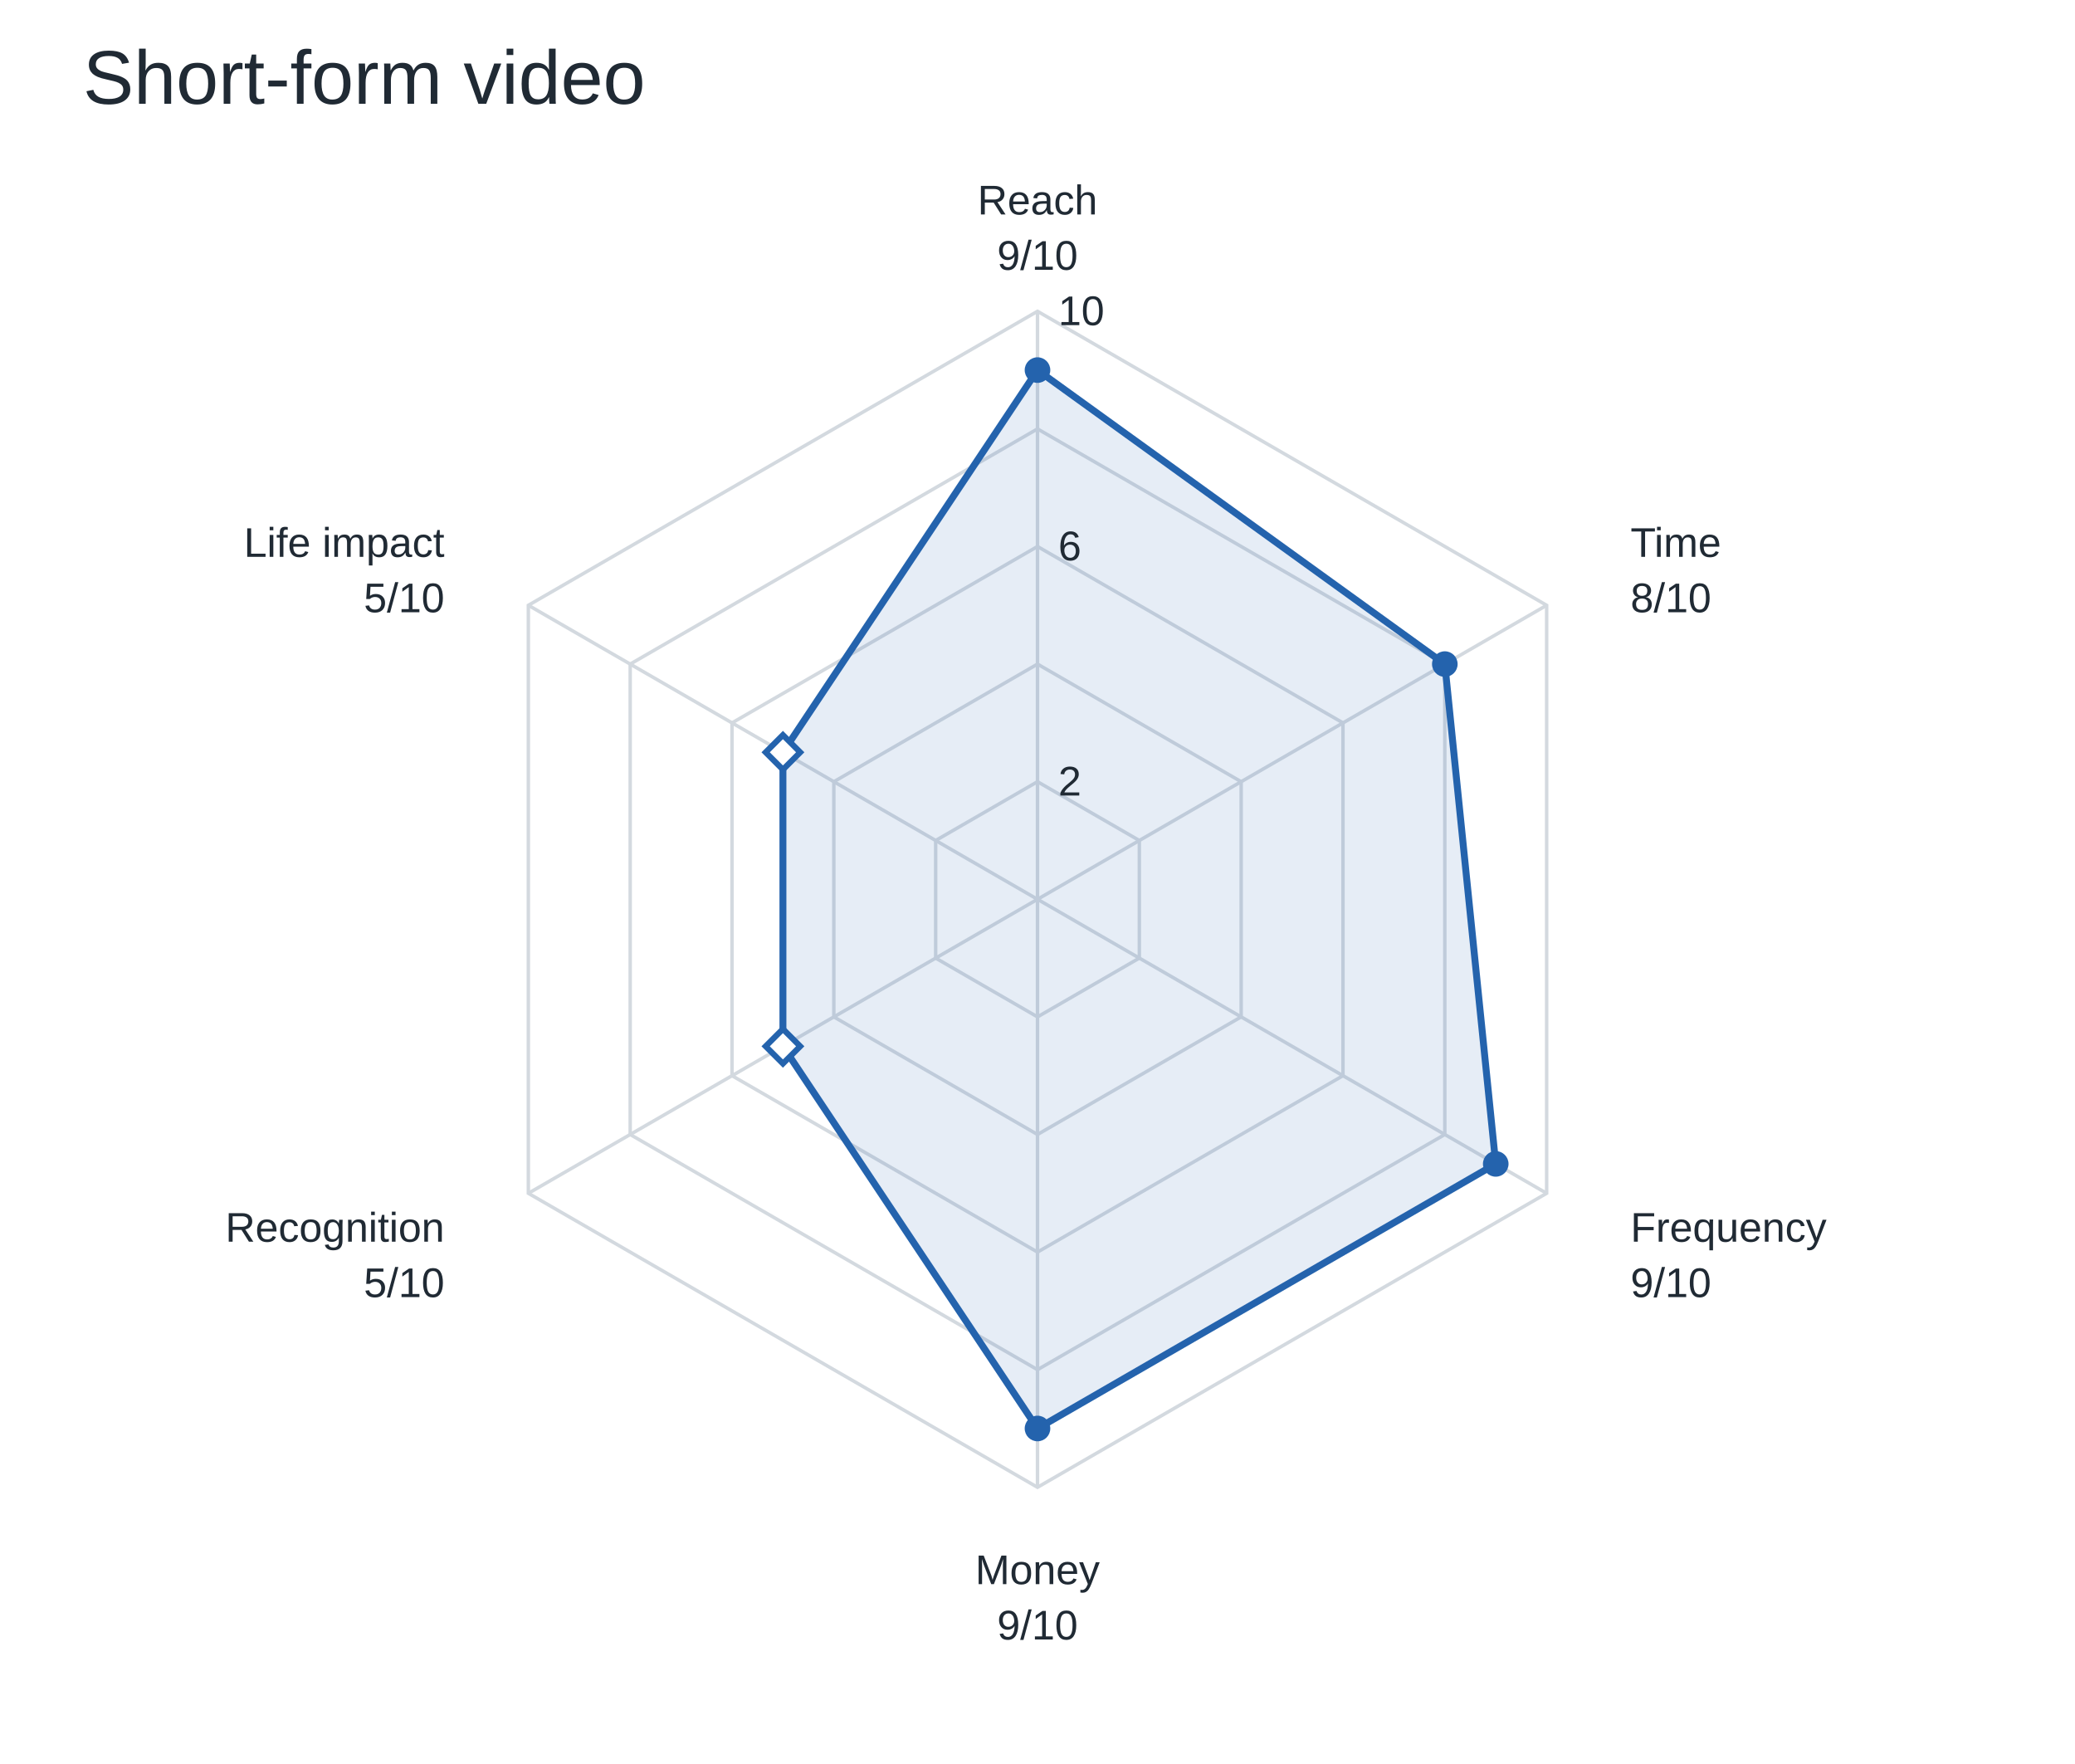
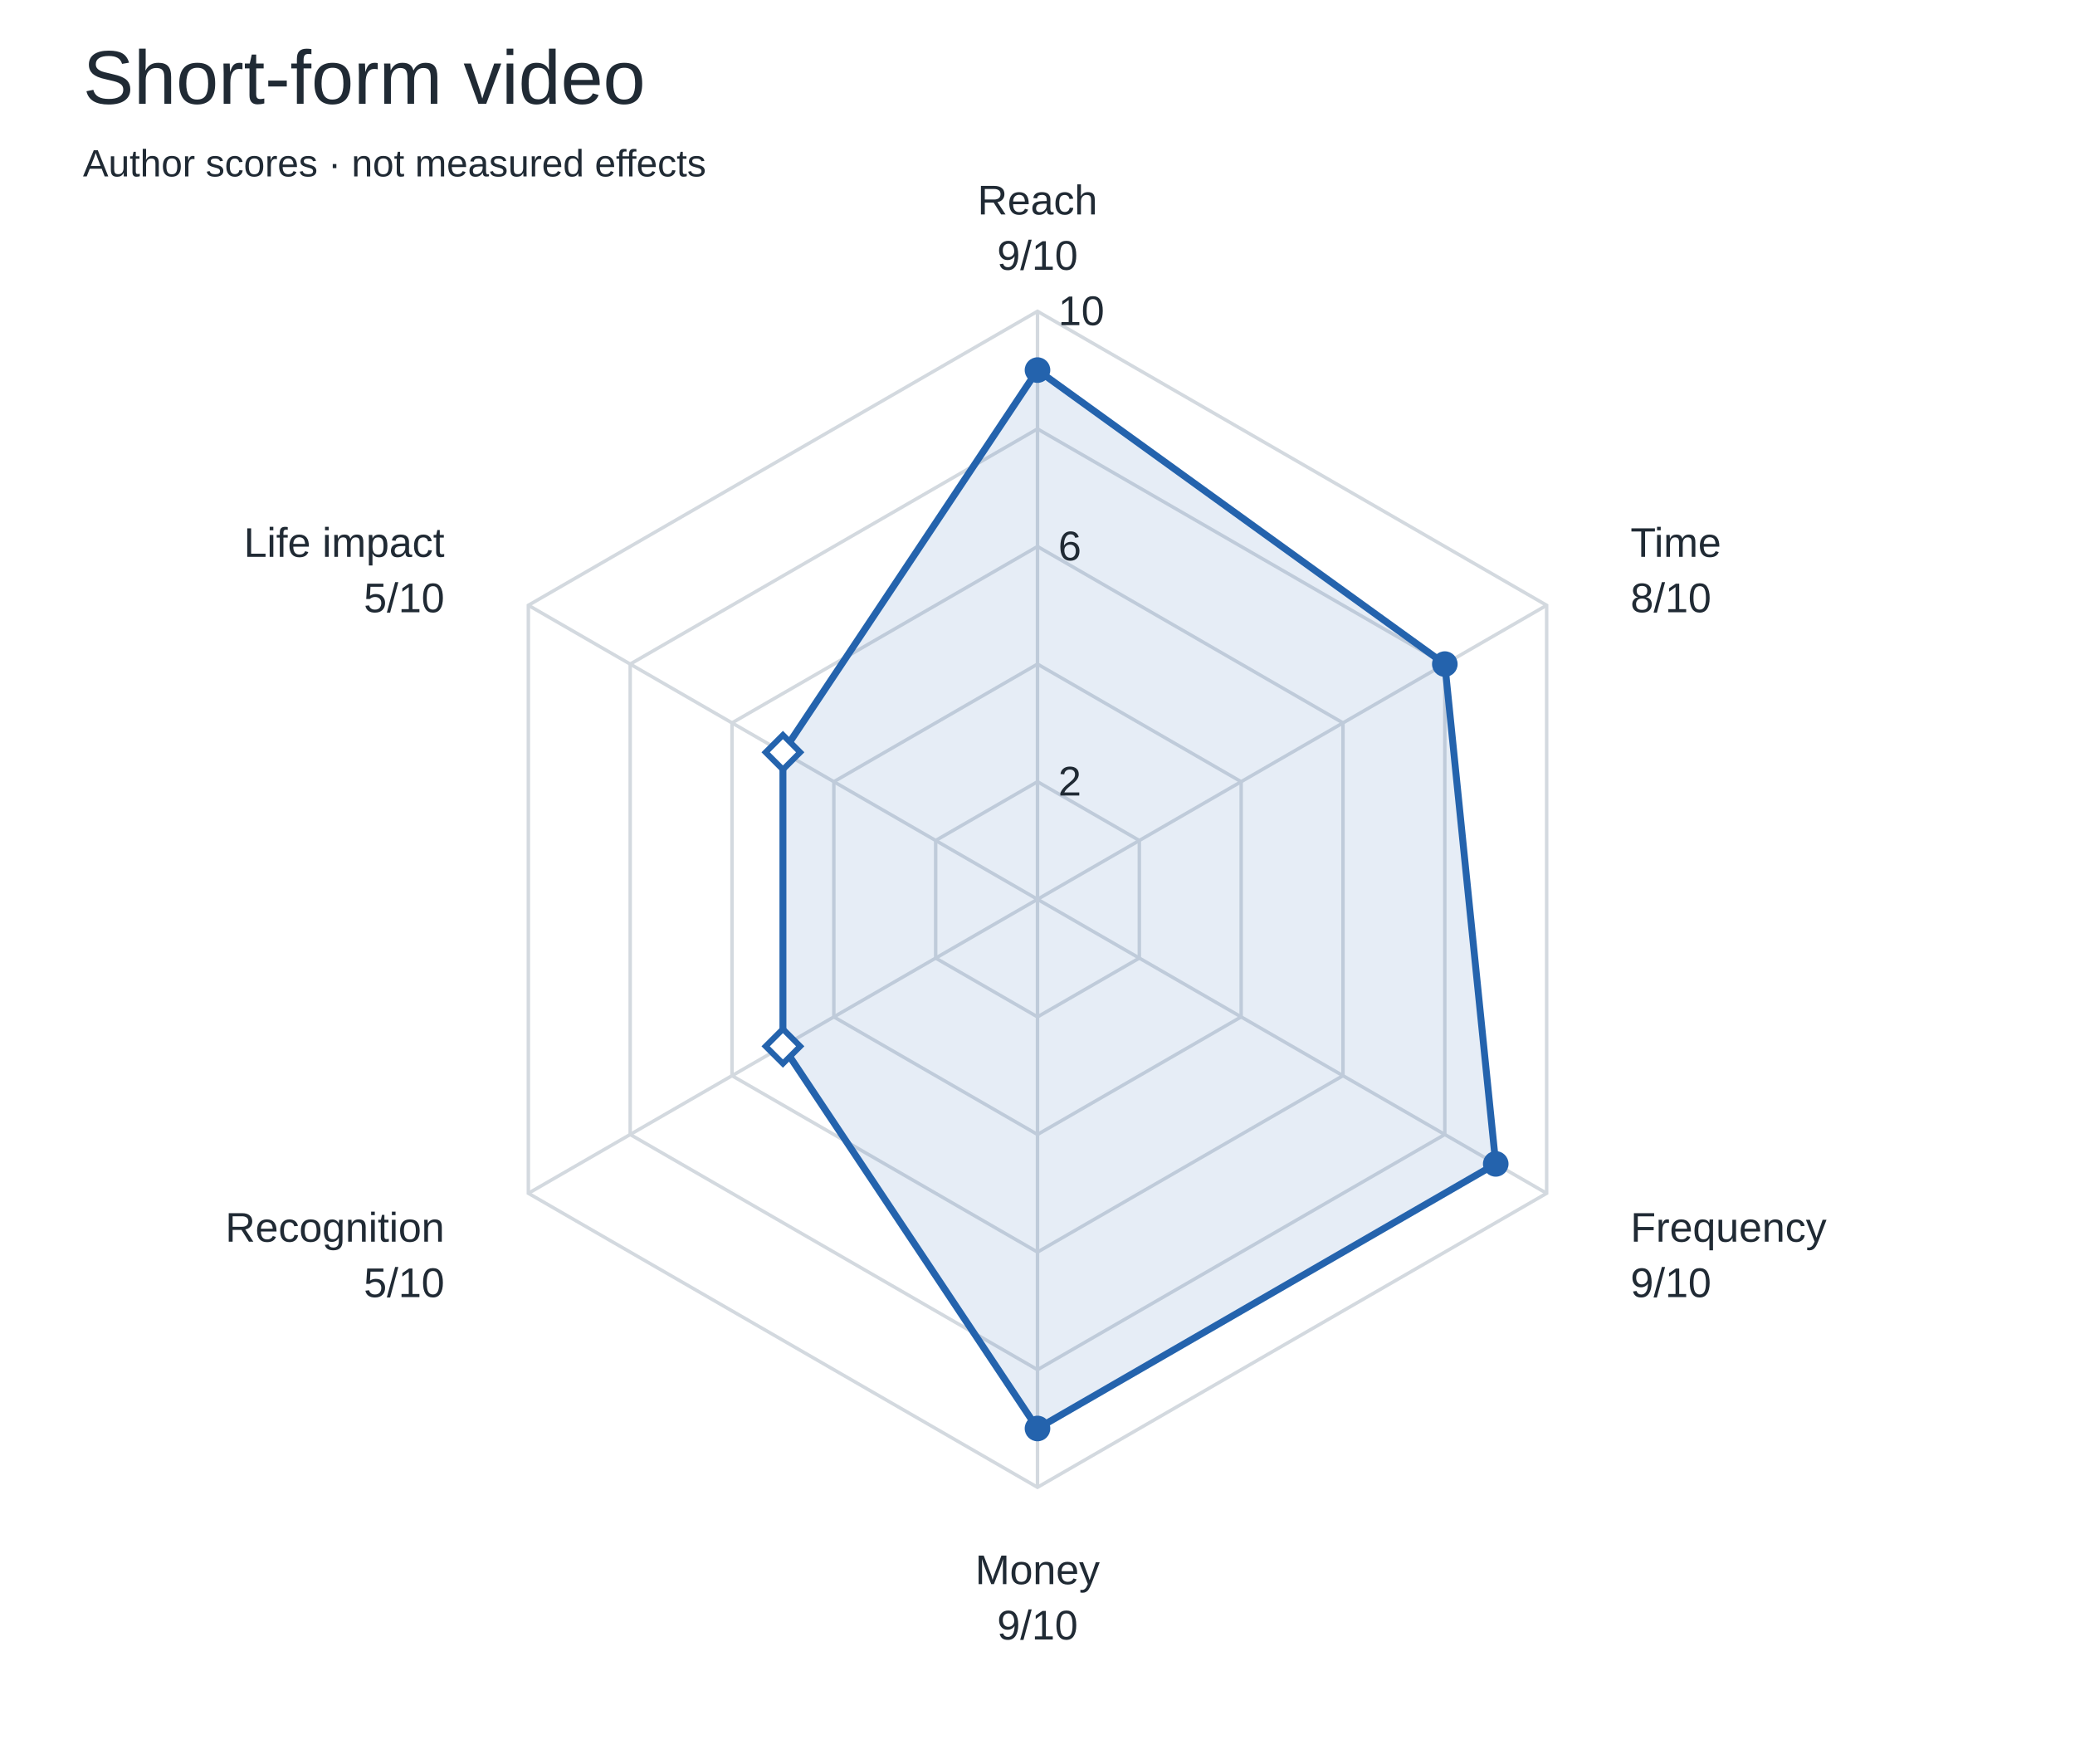
<svg xmlns="http://www.w3.org/2000/svg" width="600" height="510" viewBox="0 0 600 510" role="img" aria-labelledby="title desc">
  <style>text{font-family:Arial,Helvetica,sans-serif;fill:#202a34}</style>
  <rect width="100%" height="100%" fill="white" />
  <text x="24.00" y="30.00" text-anchor="start" font-size="22" font-weight="500">Short-form video</text>
+   <text x="24.00" y="51.00" text-anchor="start" font-size="11" font-weight="400">Author scores · not measured effects</text>
  <path d="M300.000,226.000 L329.445,243.000 L329.445,277.000 L300.000,294.000 L270.555,277.000 L270.555,243.000Z" fill="none" stroke="#d3d9df" />
  <path d="M300.000,192.000 L358.890,226.000 L358.890,294.000 L300.000,328.000 L241.110,294.000 L241.110,226.000Z" fill="none" stroke="#d3d9df" />
  <path d="M300.000,158.000 L388.335,209.000 L388.335,311.000 L300.000,362.000 L211.665,311.000 L211.665,209.000Z" fill="none" stroke="#d3d9df" />
  <path d="M300.000,124.000 L417.779,192.000 L417.779,328.000 L300.000,396.000 L182.221,328.000 L182.221,192.000Z" fill="none" stroke="#d3d9df" />
  <path d="M300.000,90.000 L447.224,175.000 L447.224,345.000 L300.000,430.000 L152.776,345.000 L152.776,175.000Z" fill="none" stroke="#d3d9df" />
  <line x1="300.00" y1="260.00" x2="300.00" y2="90.00" stroke="#d3d9df" stroke-width="1" stroke-dasharray="" />
  <line x1="300.00" y1="260.00" x2="447.22" y2="175.00" stroke="#d3d9df" stroke-width="1" stroke-dasharray="" />
  <line x1="300.00" y1="260.00" x2="447.22" y2="345.00" stroke="#d3d9df" stroke-width="1" stroke-dasharray="" />
  <line x1="300.00" y1="260.00" x2="300.00" y2="430.00" stroke="#d3d9df" stroke-width="1" stroke-dasharray="" />
  <line x1="300.00" y1="260.00" x2="152.78" y2="345.00" stroke="#d3d9df" stroke-width="1" stroke-dasharray="" />
  <line x1="300.00" y1="260.00" x2="152.78" y2="175.00" stroke="#d3d9df" stroke-width="1" stroke-dasharray="" />
  <path d="M300.000,107.000 L417.779,192.000 L432.502,336.500 L300.000,413.000 L226.388,302.500 L226.388,217.500Z" fill="#2463ad" fill-opacity="0.11" stroke="#2463ad" stroke-width="2" />
  <text x="306.00" y="230.00" text-anchor="start" font-size="12" font-weight="400">2</text>
  <text x="306.00" y="162.00" text-anchor="start" font-size="12" font-weight="400">6</text>
  <text x="306.00" y="94.00" text-anchor="start" font-size="12" font-weight="400">10</text>
  <text x="300.00" y="62.00" text-anchor="middle" font-size="12" font-weight="400">Reach</text>
  <text x="300.00" y="78.00" text-anchor="middle" font-size="12" font-weight="400">9/10</text>
  <circle cx="300.0" cy="107.0" r="3.7" fill="#2463ad" />
  <text x="471.47" y="161.00" text-anchor="start" font-size="12" font-weight="400">Time</text>
  <text x="471.47" y="177.00" text-anchor="start" font-size="12" font-weight="400">8/10</text>
  <circle cx="417.779" cy="192.0" r="3.7" fill="#2463ad" />
  <text x="471.47" y="359.00" text-anchor="start" font-size="12" font-weight="400">Frequency</text>
  <text x="471.47" y="375.00" text-anchor="start" font-size="12" font-weight="400">9/10</text>
  <circle cx="432.502" cy="336.5" r="3.7" fill="#2463ad" />
  <text x="300.00" y="458.00" text-anchor="middle" font-size="12" font-weight="400">Money</text>
  <text x="300.00" y="474.00" text-anchor="middle" font-size="12" font-weight="400">9/10</text>
  <circle cx="300.0" cy="413.0" r="3.7" fill="#2463ad" />
  <text x="128.53" y="359.00" text-anchor="end" font-size="12" font-weight="400">Recognition</text>
  <text x="128.53" y="375.00" text-anchor="end" font-size="12" font-weight="400">5/10</text>
  <path d="M226.388,297.5L231.388,302.5L226.388,307.5L221.388,302.5Z" fill="white" stroke="#2463ad" stroke-width="1.7" />
  <text x="128.53" y="161.00" text-anchor="end" font-size="12" font-weight="400">Life impact</text>
  <text x="128.53" y="177.00" text-anchor="end" font-size="12" font-weight="400">5/10</text>
  <path d="M226.388,212.5L231.388,217.5L226.388,222.5L221.388,217.5Z" fill="white" stroke="#2463ad" stroke-width="1.7" />
</svg>
